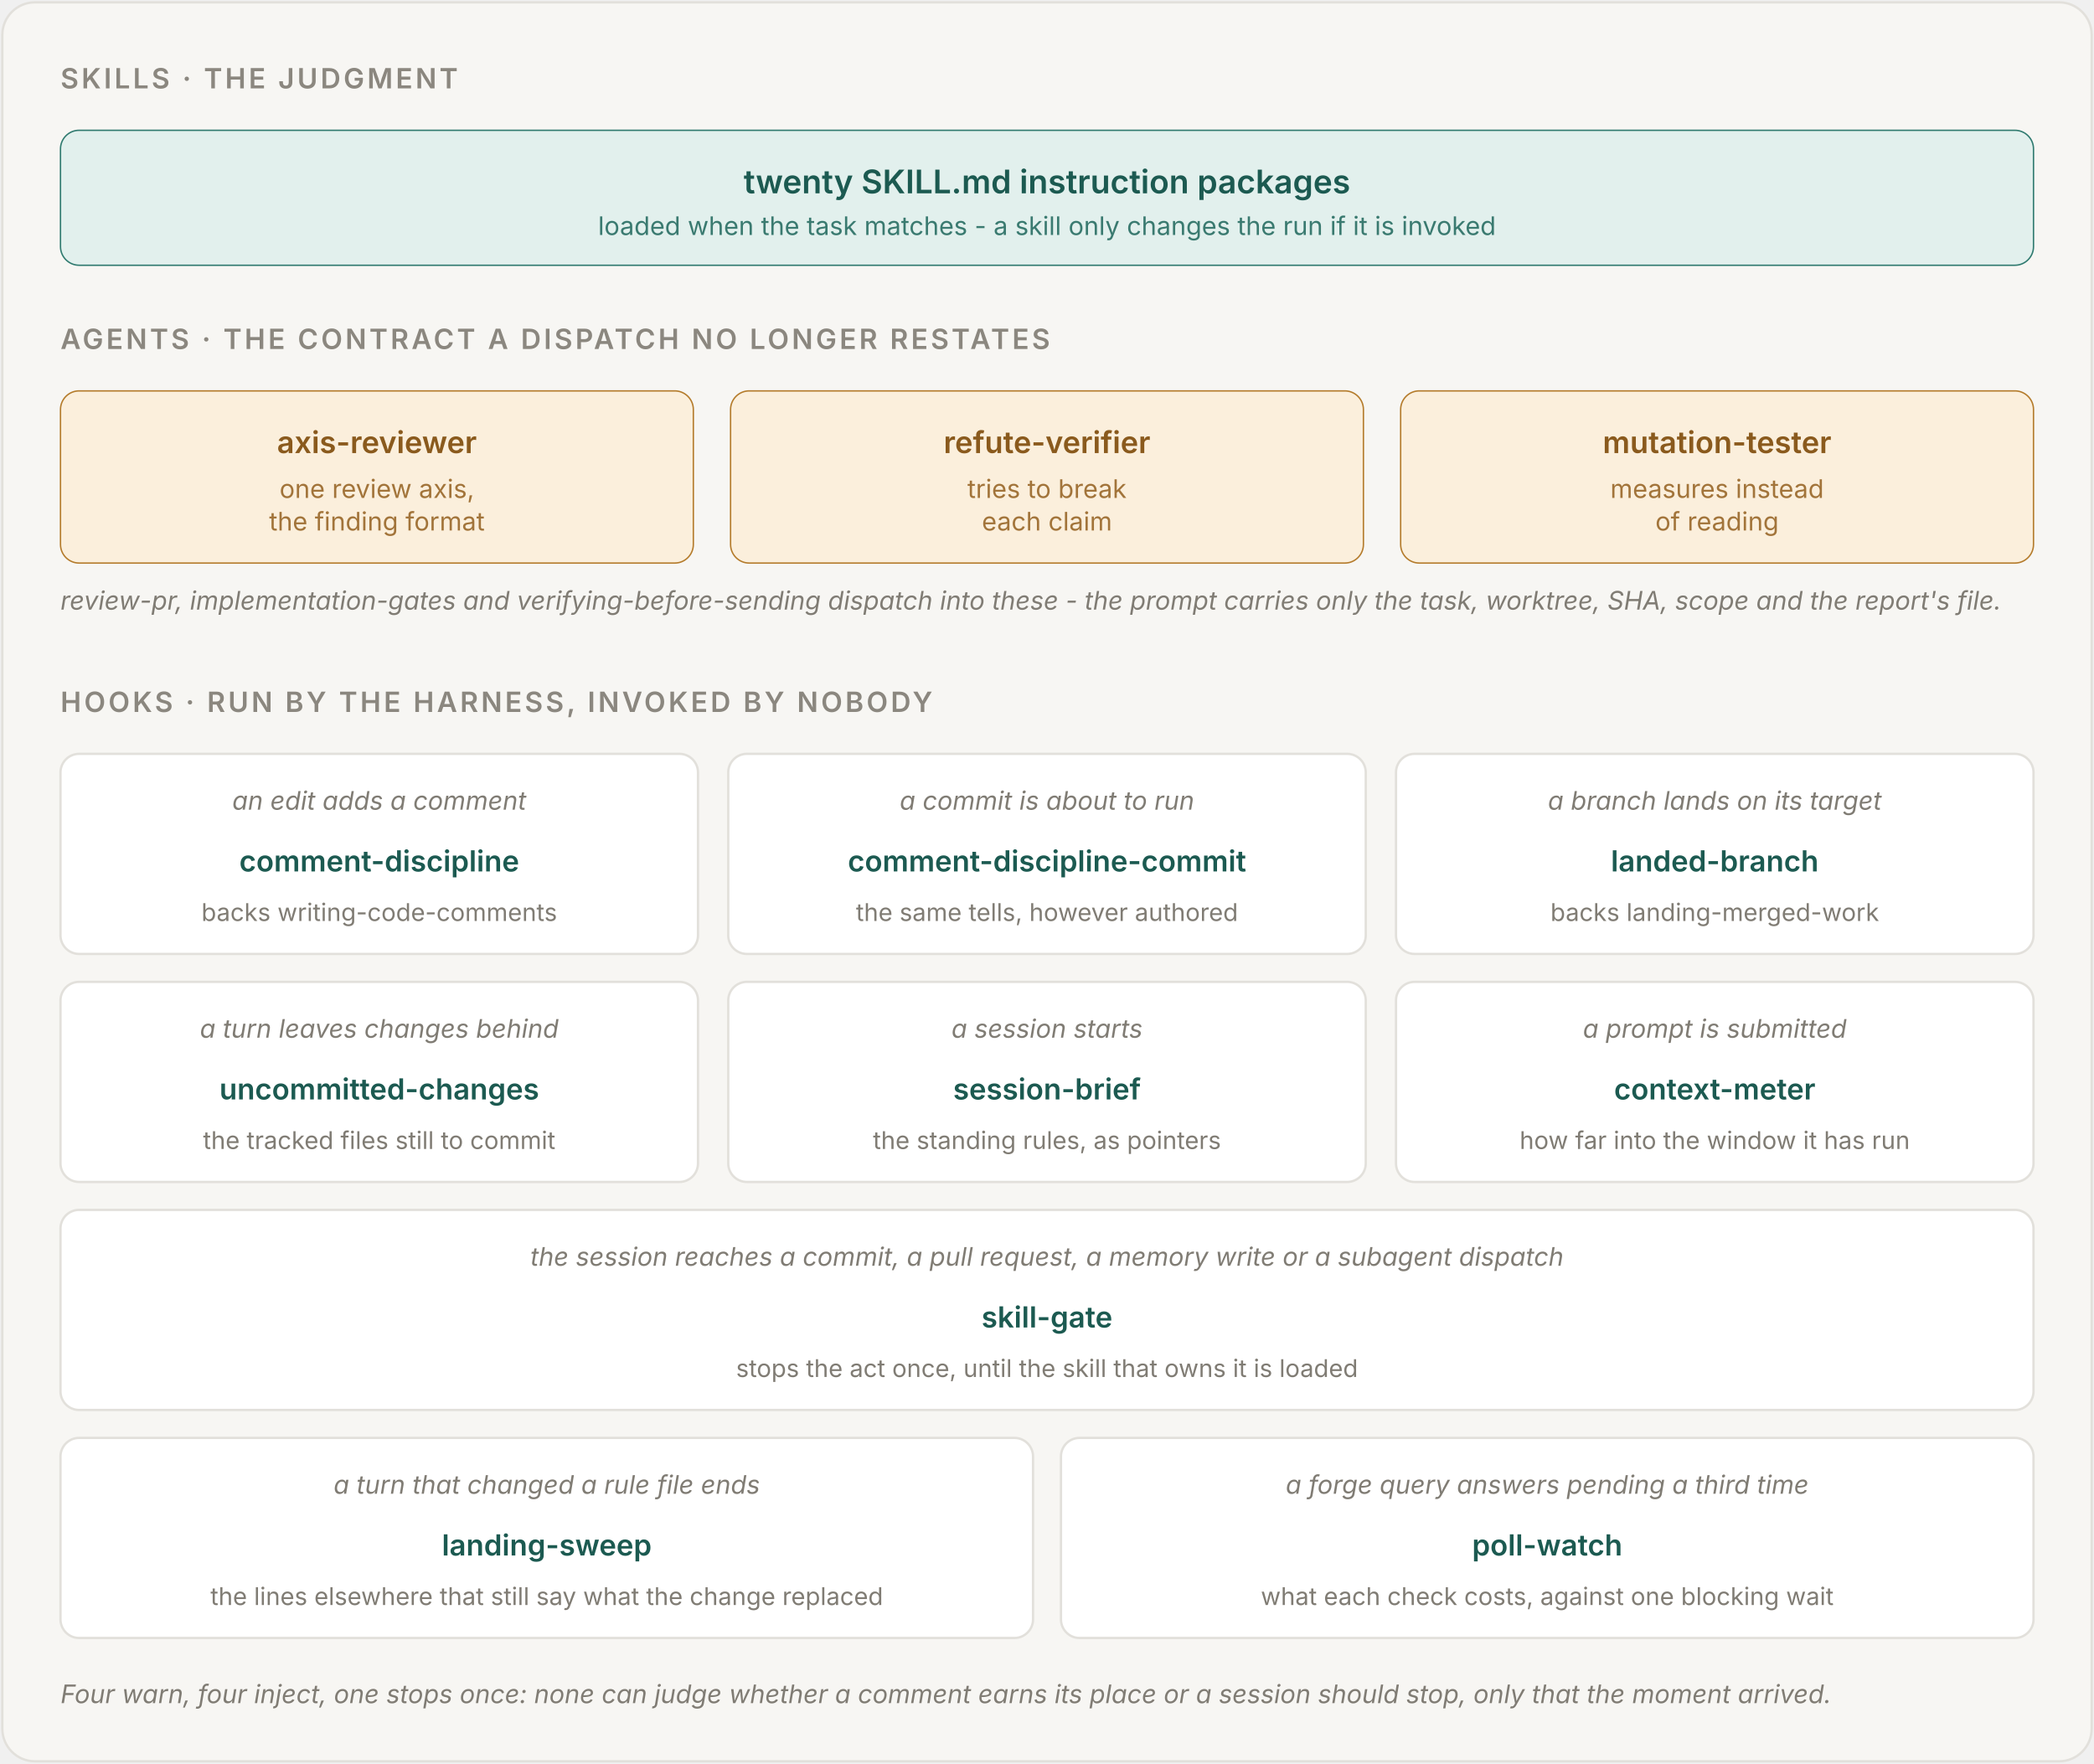
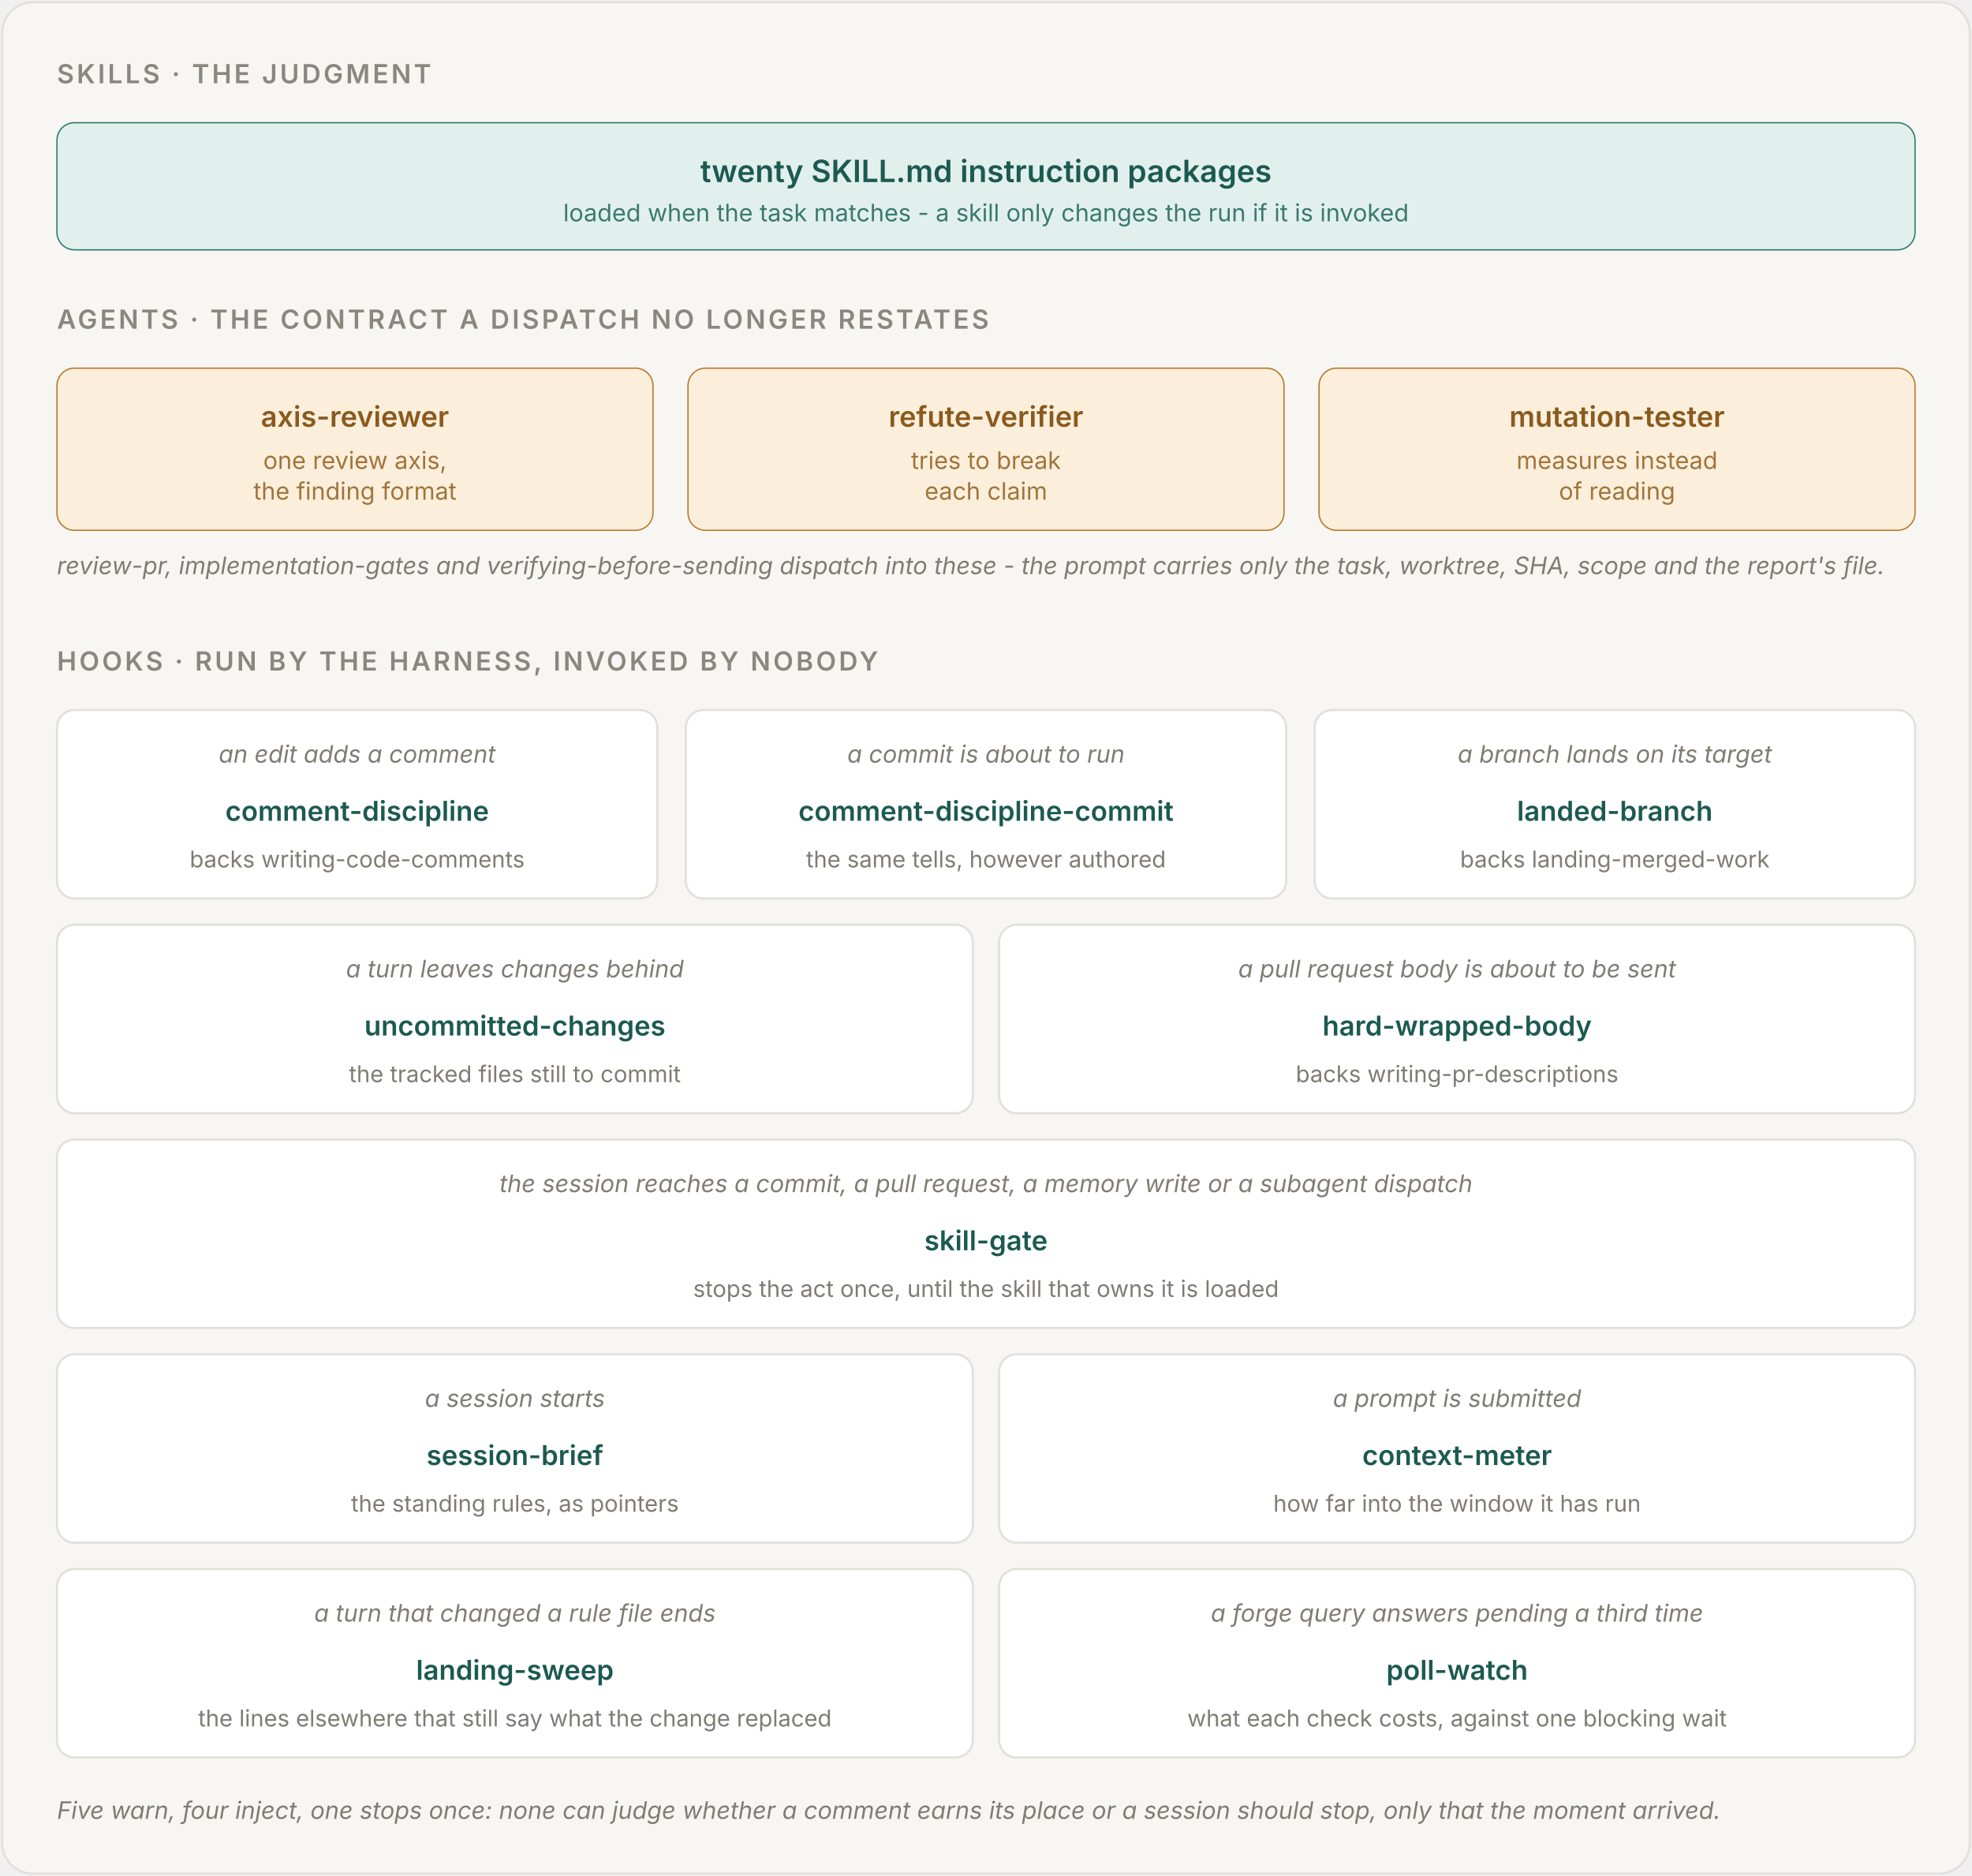
- <svg xmlns="http://www.w3.org/2000/svg" width="100%" viewBox="0 0 900 758" role="img" aria-label="The three component types: twenty skills carry the judgment and fire only when invoked; three agent types carry the reviewer, skeptic and mutation contracts so a dispatch prompt shrinks to the task, its scope and the file its report goes to; ten hooks are run by the harness — five warn at the moments a skill is most often skipped (an edit adding a comment, a commit about to run, a branch landing on its target, a turn leaving tracked changes uncommitted), one stops a commit, a pull request, a memory write or a subagent dispatch once until the skill that owns it is loaded, and four inject what a session cannot see for itself (the standing rules at session start, how far into its context window it has run, the lines a turn's change to a rule file left stale elsewhere, and what each check costs when a run is polled one call at a time)">
-   <rect x="1" y="1" width="898" height="756" rx="14" fill="#F7F6F3" stroke="#E2E0DB" stroke-width="1" />
+ <svg xmlns="http://www.w3.org/2000/svg" width="100%" viewBox="0 0 900 856" role="img" aria-label="The three component types: twenty skills carry the judgment and fire only when invoked; three agent types carry the reviewer, skeptic and mutation contracts so a dispatch prompt shrinks to the task, its scope and the file its report goes to; ten hooks are run by the harness — five warn at the moments a skill is most often skipped (an edit adding a comment, a commit about to run, a branch landing on its target, a turn leaving tracked changes uncommitted, a pull request body about to be sent), one stops a commit, a pull request, a memory write or a subagent dispatch once until the skill that owns it is loaded, and four inject what a session cannot see for itself (the standing rules at session start, how far into its context window it has run, the lines a turn's change to a rule file left stale elsewhere, and what each check costs when a run is polled one call at a time)">
+   <rect x="1" y="1" width="898" height="854" rx="14" fill="#F7F6F3" stroke="#E2E0DB" stroke-width="1" />
  <text x="26" y="38" font-family="system-ui, -apple-system, sans-serif" font-size="12" font-weight="600" fill="#8B877F" letter-spacing="1.2">SKILLS · THE JUDGMENT</text>
  <rect x="26" y="56" width="848" height="58" rx="8" fill="#E2F0ED" stroke="#2F7A6F" stroke-width="0.6" />
  <text x="450" y="78" font-family="system-ui, -apple-system, sans-serif" font-size="14" font-weight="600" fill="#1C5A51" text-anchor="middle" dominant-baseline="central">twenty SKILL.md instruction packages</text>
  <text x="450" y="97" font-family="system-ui, -apple-system, sans-serif" font-size="11" font-weight="400" fill="#3A7A70" text-anchor="middle" dominant-baseline="central">loaded when the task matches - a skill only changes the run if it is invoked</text>
  <text x="26" y="150" font-family="system-ui, -apple-system, sans-serif" font-size="12" font-weight="600" fill="#8B877F" letter-spacing="1.2">AGENTS · THE CONTRACT A DISPATCH NO LONGER RESTATES</text>
  <rect x="26" y="168" width="272" height="74" rx="8" fill="#FBEFDC" stroke="#B47B2B" stroke-width="0.6" />
  <text x="162" y="190" font-family="system-ui, -apple-system, sans-serif" font-size="13" font-weight="600" fill="#8A5A1D" text-anchor="middle" dominant-baseline="central">axis-reviewer</text>
  <text x="162" y="210" font-family="system-ui, -apple-system, sans-serif" font-size="11" font-weight="400" fill="#A2743A" text-anchor="middle" dominant-baseline="central">one review axis,</text>
  <text x="162" y="224" font-family="system-ui, -apple-system, sans-serif" font-size="11" font-weight="400" fill="#A2743A" text-anchor="middle" dominant-baseline="central">the finding format</text>
  <rect x="314" y="168" width="272" height="74" rx="8" fill="#FBEFDC" stroke="#B47B2B" stroke-width="0.6" />
  <text x="450" y="190" font-family="system-ui, -apple-system, sans-serif" font-size="13" font-weight="600" fill="#8A5A1D" text-anchor="middle" dominant-baseline="central">refute-verifier</text>
  <text x="450" y="210" font-family="system-ui, -apple-system, sans-serif" font-size="11" font-weight="400" fill="#A2743A" text-anchor="middle" dominant-baseline="central">tries to break</text>
  <text x="450" y="224" font-family="system-ui, -apple-system, sans-serif" font-size="11" font-weight="400" fill="#A2743A" text-anchor="middle" dominant-baseline="central">each claim</text>
  <rect x="602" y="168" width="272" height="74" rx="8" fill="#FBEFDC" stroke="#B47B2B" stroke-width="0.6" />
  <text x="738" y="190" font-family="system-ui, -apple-system, sans-serif" font-size="13" font-weight="600" fill="#8A5A1D" text-anchor="middle" dominant-baseline="central">mutation-tester</text>
  <text x="738" y="210" font-family="system-ui, -apple-system, sans-serif" font-size="11" font-weight="400" fill="#A2743A" text-anchor="middle" dominant-baseline="central">measures instead</text>
  <text x="738" y="224" font-family="system-ui, -apple-system, sans-serif" font-size="11" font-weight="400" fill="#A2743A" text-anchor="middle" dominant-baseline="central">of reading</text>
  <text x="26" y="262" font-family="system-ui, -apple-system, sans-serif" font-size="11" font-style="italic" fill="#807C74">review-pr, implementation-gates and verifying-before-sending dispatch into these - the prompt carries only the task, worktree, SHA, scope and the report's file.</text>
  <text x="26" y="306" font-family="system-ui, -apple-system, sans-serif" font-size="12" font-weight="600" fill="#8B877F" letter-spacing="1.2">HOOKS · RUN BY THE HARNESS, INVOKED BY NOBODY</text>
  <rect x="26" y="324" width="274" height="86" rx="8" fill="#FFFFFF" stroke="#E2E0DB" stroke-width="1" />
  <text x="163" y="344" font-family="system-ui, -apple-system, sans-serif" font-size="11" font-weight="400" font-style="italic" fill="#807C74" text-anchor="middle" dominant-baseline="central">an edit adds a comment</text>
  <text x="163" y="370" font-family="system-ui, -apple-system, sans-serif" font-size="12.5" font-weight="600" fill="#1C5A51" text-anchor="middle" dominant-baseline="central">comment-discipline</text>
  <text x="163" y="392" font-family="system-ui, -apple-system, sans-serif" font-size="10.5" font-weight="400" fill="#807C74" text-anchor="middle" dominant-baseline="central">backs writing-code-comments</text>
  <rect x="313" y="324" width="274" height="86" rx="8" fill="#FFFFFF" stroke="#E2E0DB" stroke-width="1" />
  <text x="450" y="344" font-family="system-ui, -apple-system, sans-serif" font-size="11" font-weight="400" font-style="italic" fill="#807C74" text-anchor="middle" dominant-baseline="central">a commit is about to run</text>
  <text x="450" y="370" font-family="system-ui, -apple-system, sans-serif" font-size="12.5" font-weight="600" fill="#1C5A51" text-anchor="middle" dominant-baseline="central">comment-discipline-commit</text>
  <text x="450" y="392" font-family="system-ui, -apple-system, sans-serif" font-size="10.5" font-weight="400" fill="#807C74" text-anchor="middle" dominant-baseline="central">the same tells, however authored</text>
  <rect x="600" y="324" width="274" height="86" rx="8" fill="#FFFFFF" stroke="#E2E0DB" stroke-width="1" />
  <text x="737" y="344" font-family="system-ui, -apple-system, sans-serif" font-size="11" font-weight="400" font-style="italic" fill="#807C74" text-anchor="middle" dominant-baseline="central">a branch lands on its target</text>
  <text x="737" y="370" font-family="system-ui, -apple-system, sans-serif" font-size="12.5" font-weight="600" fill="#1C5A51" text-anchor="middle" dominant-baseline="central">landed-branch</text>
  <text x="737" y="392" font-family="system-ui, -apple-system, sans-serif" font-size="10.5" font-weight="400" fill="#807C74" text-anchor="middle" dominant-baseline="central">backs landing-merged-work</text>
-   <rect x="26" y="422" width="274" height="86" rx="8" fill="#FFFFFF" stroke="#E2E0DB" stroke-width="1" />
-   <text x="163" y="442" font-family="system-ui, -apple-system, sans-serif" font-size="11" font-weight="400" font-style="italic" fill="#807C74" text-anchor="middle" dominant-baseline="central">a turn leaves changes behind</text>
-   <text x="163" y="468" font-family="system-ui, -apple-system, sans-serif" font-size="12.5" font-weight="600" fill="#1C5A51" text-anchor="middle" dominant-baseline="central">uncommitted-changes</text>
-   <text x="163" y="490" font-family="system-ui, -apple-system, sans-serif" font-size="10.5" font-weight="400" fill="#807C74" text-anchor="middle" dominant-baseline="central">the tracked files still to commit</text>
-   <rect x="313" y="422" width="274" height="86" rx="8" fill="#FFFFFF" stroke="#E2E0DB" stroke-width="1" />
-   <text x="450" y="442" font-family="system-ui, -apple-system, sans-serif" font-size="11" font-weight="400" font-style="italic" fill="#807C74" text-anchor="middle" dominant-baseline="central">a session starts</text>
-   <text x="450" y="468" font-family="system-ui, -apple-system, sans-serif" font-size="12.5" font-weight="600" fill="#1C5A51" text-anchor="middle" dominant-baseline="central">session-brief</text>
-   <text x="450" y="490" font-family="system-ui, -apple-system, sans-serif" font-size="10.5" font-weight="400" fill="#807C74" text-anchor="middle" dominant-baseline="central">the standing rules, as pointers</text>
-   <rect x="600" y="422" width="274" height="86" rx="8" fill="#FFFFFF" stroke="#E2E0DB" stroke-width="1" />
-   <text x="737" y="442" font-family="system-ui, -apple-system, sans-serif" font-size="11" font-weight="400" font-style="italic" fill="#807C74" text-anchor="middle" dominant-baseline="central">a prompt is submitted</text>
-   <text x="737" y="468" font-family="system-ui, -apple-system, sans-serif" font-size="12.5" font-weight="600" fill="#1C5A51" text-anchor="middle" dominant-baseline="central">context-meter</text>
-   <text x="737" y="490" font-family="system-ui, -apple-system, sans-serif" font-size="10.5" font-weight="400" fill="#807C74" text-anchor="middle" dominant-baseline="central">how far into the window it has run</text>
+   <rect x="26" y="422" width="418" height="86" rx="8" fill="#FFFFFF" stroke="#E2E0DB" stroke-width="1" />
+   <text x="235" y="442" font-family="system-ui, -apple-system, sans-serif" font-size="11" font-weight="400" font-style="italic" fill="#807C74" text-anchor="middle" dominant-baseline="central">a turn leaves changes behind</text>
+   <text x="235" y="468" font-family="system-ui, -apple-system, sans-serif" font-size="12.5" font-weight="600" fill="#1C5A51" text-anchor="middle" dominant-baseline="central">uncommitted-changes</text>
+   <text x="235" y="490" font-family="system-ui, -apple-system, sans-serif" font-size="10.5" font-weight="400" fill="#807C74" text-anchor="middle" dominant-baseline="central">the tracked files still to commit</text>
+   <rect x="456" y="422" width="418" height="86" rx="8" fill="#FFFFFF" stroke="#E2E0DB" stroke-width="1" />
+   <text x="665" y="442" font-family="system-ui, -apple-system, sans-serif" font-size="11" font-weight="400" font-style="italic" fill="#807C74" text-anchor="middle" dominant-baseline="central">a pull request body is about to be sent</text>
+   <text x="665" y="468" font-family="system-ui, -apple-system, sans-serif" font-size="12.5" font-weight="600" fill="#1C5A51" text-anchor="middle" dominant-baseline="central">hard-wrapped-body</text>
+   <text x="665" y="490" font-family="system-ui, -apple-system, sans-serif" font-size="10.5" font-weight="400" fill="#807C74" text-anchor="middle" dominant-baseline="central">backs writing-pr-descriptions</text>
  <rect x="26" y="520" width="848" height="86" rx="8" fill="#FFFFFF" stroke="#E2E0DB" stroke-width="1" />
  <text x="450" y="540" font-family="system-ui, -apple-system, sans-serif" font-size="11" font-weight="400" font-style="italic" fill="#807C74" text-anchor="middle" dominant-baseline="central">the session reaches a commit, a pull request, a memory write or a subagent dispatch</text>
  <text x="450" y="566" font-family="system-ui, -apple-system, sans-serif" font-size="12.5" font-weight="600" fill="#1C5A51" text-anchor="middle" dominant-baseline="central">skill-gate</text>
  <text x="450" y="588" font-family="system-ui, -apple-system, sans-serif" font-size="10.5" font-weight="400" fill="#807C74" text-anchor="middle" dominant-baseline="central">stops the act once, until the skill that owns it is loaded</text>
  <rect x="26" y="618" width="418" height="86" rx="8" fill="#FFFFFF" stroke="#E2E0DB" stroke-width="1" />
-   <text x="235" y="638" font-family="system-ui, -apple-system, sans-serif" font-size="11" font-weight="400" font-style="italic" fill="#807C74" text-anchor="middle" dominant-baseline="central">a turn that changed a rule file ends</text>
-   <text x="235" y="664" font-family="system-ui, -apple-system, sans-serif" font-size="12.5" font-weight="600" fill="#1C5A51" text-anchor="middle" dominant-baseline="central">landing-sweep</text>
-   <text x="235" y="686" font-family="system-ui, -apple-system, sans-serif" font-size="10.5" font-weight="400" fill="#807C74" text-anchor="middle" dominant-baseline="central">the lines elsewhere that still say what the change replaced</text>
+   <text x="235" y="638" font-family="system-ui, -apple-system, sans-serif" font-size="11" font-weight="400" font-style="italic" fill="#807C74" text-anchor="middle" dominant-baseline="central">a session starts</text>
+   <text x="235" y="664" font-family="system-ui, -apple-system, sans-serif" font-size="12.5" font-weight="600" fill="#1C5A51" text-anchor="middle" dominant-baseline="central">session-brief</text>
+   <text x="235" y="686" font-family="system-ui, -apple-system, sans-serif" font-size="10.5" font-weight="400" fill="#807C74" text-anchor="middle" dominant-baseline="central">the standing rules, as pointers</text>
  <rect x="456" y="618" width="418" height="86" rx="8" fill="#FFFFFF" stroke="#E2E0DB" stroke-width="1" />
-   <text x="665" y="638" font-family="system-ui, -apple-system, sans-serif" font-size="11" font-weight="400" font-style="italic" fill="#807C74" text-anchor="middle" dominant-baseline="central">a forge query answers pending a third time</text>
-   <text x="665" y="664" font-family="system-ui, -apple-system, sans-serif" font-size="12.5" font-weight="600" fill="#1C5A51" text-anchor="middle" dominant-baseline="central">poll-watch</text>
-   <text x="665" y="686" font-family="system-ui, -apple-system, sans-serif" font-size="10.5" font-weight="400" fill="#807C74" text-anchor="middle" dominant-baseline="central">what each check costs, against one blocking wait</text>
-   <text x="26" y="732" font-family="system-ui, -apple-system, sans-serif" font-size="11" font-style="italic" fill="#807C74">Four warn, four inject, one stops once: none can judge whether a comment earns its place or a session should stop, only that the moment arrived.</text>
+   <text x="665" y="638" font-family="system-ui, -apple-system, sans-serif" font-size="11" font-weight="400" font-style="italic" fill="#807C74" text-anchor="middle" dominant-baseline="central">a prompt is submitted</text>
+   <text x="665" y="664" font-family="system-ui, -apple-system, sans-serif" font-size="12.5" font-weight="600" fill="#1C5A51" text-anchor="middle" dominant-baseline="central">context-meter</text>
+   <text x="665" y="686" font-family="system-ui, -apple-system, sans-serif" font-size="10.5" font-weight="400" fill="#807C74" text-anchor="middle" dominant-baseline="central">how far into the window it has run</text>
+   <rect x="26" y="716" width="418" height="86" rx="8" fill="#FFFFFF" stroke="#E2E0DB" stroke-width="1" />
+   <text x="235" y="736" font-family="system-ui, -apple-system, sans-serif" font-size="11" font-weight="400" font-style="italic" fill="#807C74" text-anchor="middle" dominant-baseline="central">a turn that changed a rule file ends</text>
+   <text x="235" y="762" font-family="system-ui, -apple-system, sans-serif" font-size="12.5" font-weight="600" fill="#1C5A51" text-anchor="middle" dominant-baseline="central">landing-sweep</text>
+   <text x="235" y="784" font-family="system-ui, -apple-system, sans-serif" font-size="10.5" font-weight="400" fill="#807C74" text-anchor="middle" dominant-baseline="central">the lines elsewhere that still say what the change replaced</text>
+   <rect x="456" y="716" width="418" height="86" rx="8" fill="#FFFFFF" stroke="#E2E0DB" stroke-width="1" />
+   <text x="665" y="736" font-family="system-ui, -apple-system, sans-serif" font-size="11" font-weight="400" font-style="italic" fill="#807C74" text-anchor="middle" dominant-baseline="central">a forge query answers pending a third time</text>
+   <text x="665" y="762" font-family="system-ui, -apple-system, sans-serif" font-size="12.5" font-weight="600" fill="#1C5A51" text-anchor="middle" dominant-baseline="central">poll-watch</text>
+   <text x="665" y="784" font-family="system-ui, -apple-system, sans-serif" font-size="10.5" font-weight="400" fill="#807C74" text-anchor="middle" dominant-baseline="central">what each check costs, against one blocking wait</text>
+   <text x="26" y="830" font-family="system-ui, -apple-system, sans-serif" font-size="11" font-style="italic" fill="#807C74">Five warn, four inject, one stops once: none can judge whether a comment earns its place or a session should stop, only that the moment arrived.</text>
</svg>
